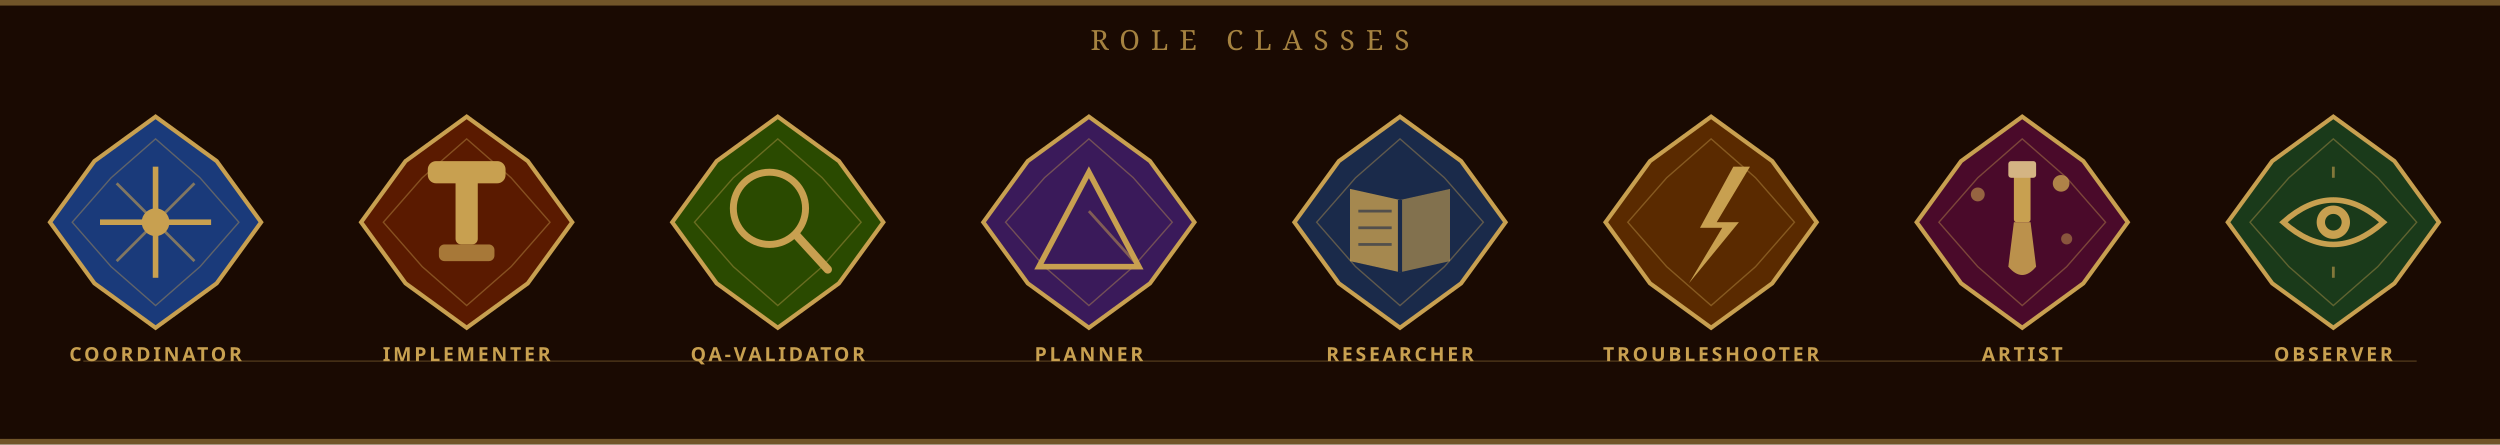
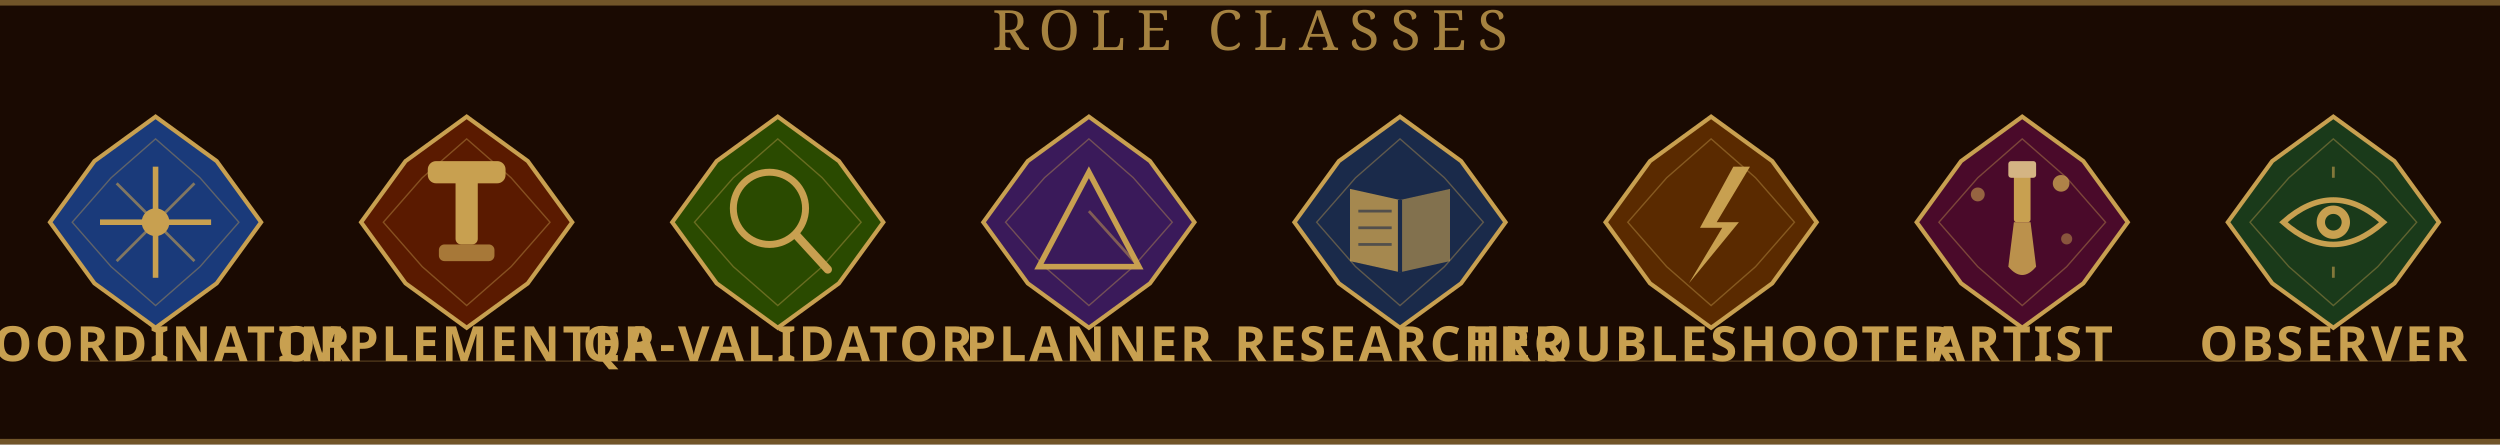
<svg xmlns="http://www.w3.org/2000/svg" viewBox="0 0 900 160" width="900" height="160">
  <rect width="900" height="160" fill="#1a0a02" />
  <rect x="0" y="0" width="900" height="2" fill="#c8a050" opacity="0.5" />
  <rect x="0" y="158" width="900" height="2" fill="#c8a050" opacity="0.5" />
-   <text x="450" y="18" font-family="serif" font-size="10" fill="#c8a050" text-anchor="middle" letter-spacing="4" opacity="0.8">ROLE CLASSES</text>
+   <text x="450" y="18" font-family="serif" font-size="20" fill="#c8a050" text-anchor="middle" letter-spacing="4" opacity="0.8">ROLE CLASSES</text>
  <g transform="translate(56,80)">
    <polygon points="0,-38 22,-22 38,0 22,22 0,38 -22,22 -38,0 -22,-22" fill="#1a3a7a" stroke="#c8a050" stroke-width="1.5" />
    <polygon points="0,-30 16,-16 30,0 16,16 0,30 -16,16 -30,0 -16,-16" fill="none" stroke="#c8a050" stroke-width="0.5" opacity="0.4" />
    <line x1="0" y1="-20" x2="0" y2="20" stroke="#c8a050" stroke-width="2" />
    <line x1="-20" y1="0" x2="20" y2="0" stroke="#c8a050" stroke-width="2" />
    <line x1="-14" y1="-14" x2="14" y2="14" stroke="#c8a050" stroke-width="1" opacity="0.6" />
    <line x1="14" y1="-14" x2="-14" y2="14" stroke="#c8a050" stroke-width="1" opacity="0.6" />
    <circle cx="0" cy="0" r="5" fill="#c8a050" />
-     <text x="0" y="50" font-family="sans-serif" font-size="7" font-weight="bold" fill="#c8a050" text-anchor="middle" letter-spacing="1">COORDINATOR</text>
+     <text x="0" y="50" font-family="sans-serif" font-size="17.5" font-weight="bold" fill="#c8a050" text-anchor="middle" letter-spacing="1">COORDINATOR</text>
  </g>
  <g transform="translate(168,80)">
    <polygon points="0,-38 22,-22 38,0 22,22 0,38 -22,22 -38,0 -22,-22" fill="#5a1a00" stroke="#c8a050" stroke-width="1.5" />
    <polygon points="0,-30 16,-16 30,0 16,16 0,30 -16,16 -30,0 -16,-16" fill="none" stroke="#c8a050" stroke-width="0.5" opacity="0.4" />
    <rect x="-4" y="-20" width="8" height="28" rx="2" fill="#c8a050" />
    <rect x="-14" y="-22" width="28" height="8" rx="3" fill="#c8a050" />
    <rect x="-10" y="8" width="20" height="6" rx="2" fill="#c8a050" opacity="0.7" />
-     <text x="0" y="50" font-family="sans-serif" font-size="7" font-weight="bold" fill="#c8a050" text-anchor="middle" letter-spacing="1">IMPLEMENTER</text>
+     <text x="0" y="50" font-family="sans-serif" font-size="17.5" font-weight="bold" fill="#c8a050" text-anchor="middle" letter-spacing="1">IMPLEMENTER</text>
  </g>
  <g transform="translate(280,80)">
    <polygon points="0,-38 22,-22 38,0 22,22 0,38 -22,22 -38,0 -22,-22" fill="#2a4a00" stroke="#c8a050" stroke-width="1.5" />
    <polygon points="0,-30 16,-16 30,0 16,16 0,30 -16,16 -30,0 -16,-16" fill="none" stroke="#c8a050" stroke-width="0.5" opacity="0.4" />
    <circle cx="-3" cy="-5" r="13" fill="none" stroke="#c8a050" stroke-width="2.5" />
    <line x1="7" y1="5" x2="18" y2="17" stroke="#c8a050" stroke-width="3" stroke-linecap="round" />
-     <text x="0" y="50" font-family="sans-serif" font-size="7" font-weight="bold" fill="#c8a050" text-anchor="middle" letter-spacing="1">QA-VALIDATOR</text>
+     <text x="0" y="50" font-family="sans-serif" font-size="17.5" font-weight="bold" fill="#c8a050" text-anchor="middle" letter-spacing="1">QA-VALIDATOR</text>
  </g>
  <g transform="translate(392,80)">
    <polygon points="0,-38 22,-22 38,0 22,22 0,38 -22,22 -38,0 -22,-22" fill="#3a1a5a" stroke="#c8a050" stroke-width="1.5" />
    <polygon points="0,-30 16,-16 30,0 16,16 0,30 -16,16 -30,0 -16,-16" fill="none" stroke="#c8a050" stroke-width="0.5" opacity="0.4" />
    <polygon points="0,-18 18,16 -18,16" fill="none" stroke="#c8a050" stroke-width="2" />
    <line x1="-18" y1="16" x2="0" y2="-18" stroke="#c8a050" stroke-width="1" opacity="0.5" />
    <line x1="0" y1="-4" x2="18" y2="16" stroke="#c8a050" stroke-width="1" opacity="0.5" />
-     <text x="0" y="50" font-family="sans-serif" font-size="7" font-weight="bold" fill="#c8a050" text-anchor="middle" letter-spacing="1">PLANNER</text>
+     <text x="0" y="50" font-family="sans-serif" font-size="17.5" font-weight="bold" fill="#c8a050" text-anchor="middle" letter-spacing="1">PLANNER</text>
  </g>
  <g transform="translate(504,80)">
    <polygon points="0,-38 22,-22 38,0 22,22 0,38 -22,22 -38,0 -22,-22" fill="#1a2a4a" stroke="#c8a050" stroke-width="1.5" />
    <polygon points="0,-30 16,-16 30,0 16,16 0,30 -16,16 -30,0 -16,-16" fill="none" stroke="#c8a050" stroke-width="0.5" opacity="0.4" />
    <path d="M -18,-12 L -18,14 L 0,18 L 0,-8 Z" fill="#c8a050" opacity="0.8" />
    <path d="M 18,-12 L 18,14 L 0,18 L 0,-8 Z" fill="#c8a050" opacity="0.6" />
    <line x1="0" y1="-8" x2="0" y2="18" stroke="#1a2a4a" stroke-width="1.5" />
    <line x1="-15" y1="-4" x2="-3" y2="-4" stroke="#1a2a4a" stroke-width="1" opacity="0.6" />
    <line x1="-15" y1="2" x2="-3" y2="2" stroke="#1a2a4a" stroke-width="1" opacity="0.6" />
    <line x1="-15" y1="8" x2="-3" y2="8" stroke="#1a2a4a" stroke-width="1" opacity="0.6" />
-     <text x="0" y="50" font-family="sans-serif" font-size="7" font-weight="bold" fill="#c8a050" text-anchor="middle" letter-spacing="1">RESEARCHER</text>
+     <text x="0" y="50" font-family="sans-serif" font-size="17.5" font-weight="bold" fill="#c8a050" text-anchor="middle" letter-spacing="1">RESEARCHER</text>
  </g>
  <g transform="translate(616,80)">
    <polygon points="0,-38 22,-22 38,0 22,22 0,38 -22,22 -38,0 -22,-22" fill="#5a2a00" stroke="#c8a050" stroke-width="1.5" />
    <polygon points="0,-30 16,-16 30,0 16,16 0,30 -16,16 -30,0 -16,-16" fill="none" stroke="#c8a050" stroke-width="0.5" opacity="0.4" />
    <polygon points="8,-20 -4,2 4,2 -8,22 10,0 2,0 14,-20" fill="#c8a050" />
-     <text x="0" y="50" font-family="sans-serif" font-size="7" font-weight="bold" fill="#c8a050" text-anchor="middle" letter-spacing="1">TROUBLESHOOTER</text>
+     <text x="0" y="50" font-family="sans-serif" font-size="17.5" font-weight="bold" fill="#c8a050" text-anchor="middle" letter-spacing="1">TROUBLESHOOTER</text>
  </g>
  <g transform="translate(728,80)">
    <polygon points="0,-38 22,-22 38,0 22,22 0,38 -22,22 -38,0 -22,-22" fill="#4a0a2a" stroke="#c8a050" stroke-width="1.5" />
    <polygon points="0,-30 16,-16 30,0 16,16 0,30 -16,16 -30,0 -16,-16" fill="none" stroke="#c8a050" stroke-width="0.5" opacity="0.4" />
    <rect x="-3" y="-20" width="6" height="20" rx="1" fill="#c8a050" />
    <rect x="-5" y="-22" width="10" height="6" rx="1" fill="#d4b483" />
    <path d="M -3,0 L 3,0 L 5,16 Q 0,22 -5,16 Z" fill="#c8a050" opacity="0.9" />
    <circle cx="14" cy="-14" r="3" fill="#c8a050" opacity="0.8" />
    <circle cx="-16" cy="-10" r="2.5" fill="#c8a050" opacity="0.6" />
    <circle cx="16" cy="6" r="2" fill="#c8a050" opacity="0.5" />
-     <text x="0" y="50" font-family="sans-serif" font-size="7" font-weight="bold" fill="#c8a050" text-anchor="middle" letter-spacing="1">ARTIST</text>
+     <text x="0" y="50" font-family="sans-serif" font-size="17.5" font-weight="bold" fill="#c8a050" text-anchor="middle" letter-spacing="1">ARTIST</text>
  </g>
  <g transform="translate(840,80)">
    <polygon points="0,-38 22,-22 38,0 22,22 0,38 -22,22 -38,0 -22,-22" fill="#1a3a1a" stroke="#c8a050" stroke-width="1.5" />
    <polygon points="0,-30 16,-16 30,0 16,16 0,30 -16,16 -30,0 -16,-16" fill="none" stroke="#c8a050" stroke-width="0.5" opacity="0.4" />
    <path d="M -18,0 Q 0,-16 18,0 Q 0,16 -18,0 Z" fill="none" stroke="#c8a050" stroke-width="2" />
    <circle cx="0" cy="0" r="6" fill="#c8a050" />
    <circle cx="0" cy="0" r="3" fill="#1a3a1a" />
    <line x1="0" y1="-16" x2="0" y2="-20" stroke="#c8a050" stroke-width="1" opacity="0.6" />
    <line x1="0" y1="16" x2="0" y2="20" stroke="#c8a050" stroke-width="1" opacity="0.6" />
-     <text x="0" y="50" font-family="sans-serif" font-size="7" font-weight="bold" fill="#c8a050" text-anchor="middle" letter-spacing="1">OBSERVER</text>
+     <text x="0" y="50" font-family="sans-serif" font-size="17.5" font-weight="bold" fill="#c8a050" text-anchor="middle" letter-spacing="1">OBSERVER</text>
  </g>
  <line x1="30" y1="130" x2="870" y2="130" stroke="#c8a050" stroke-width="0.5" opacity="0.3" />
</svg>
